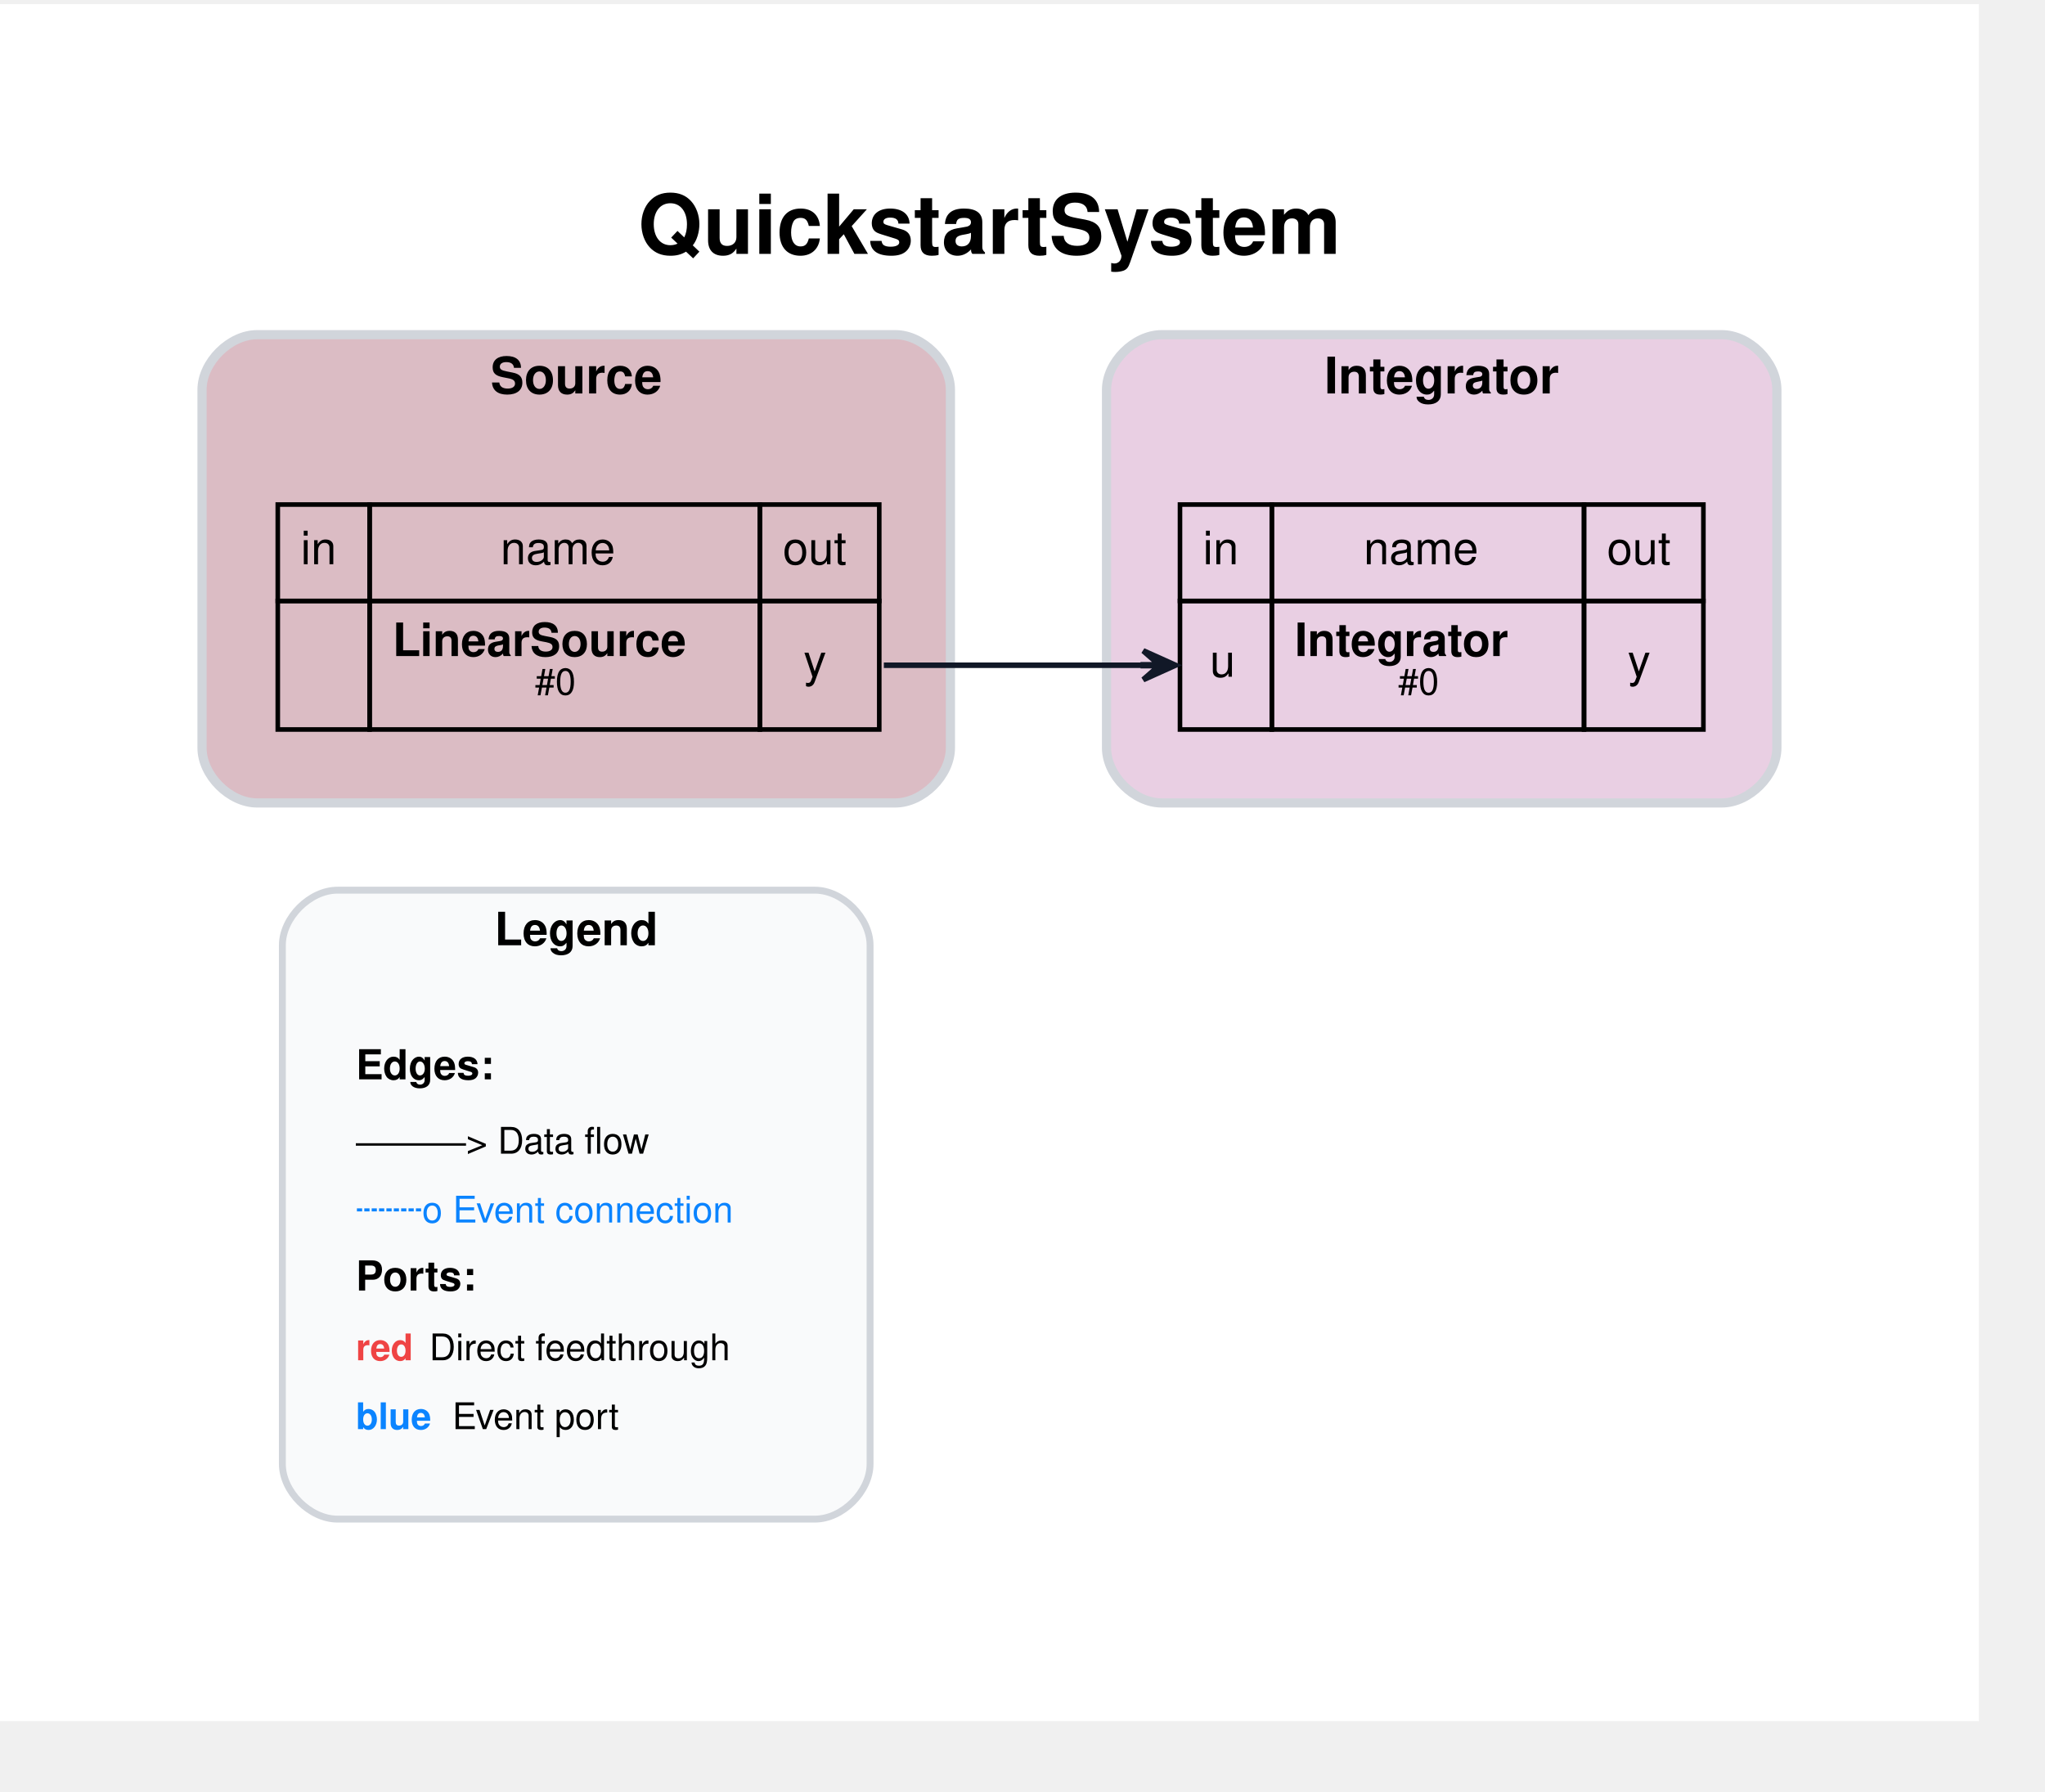
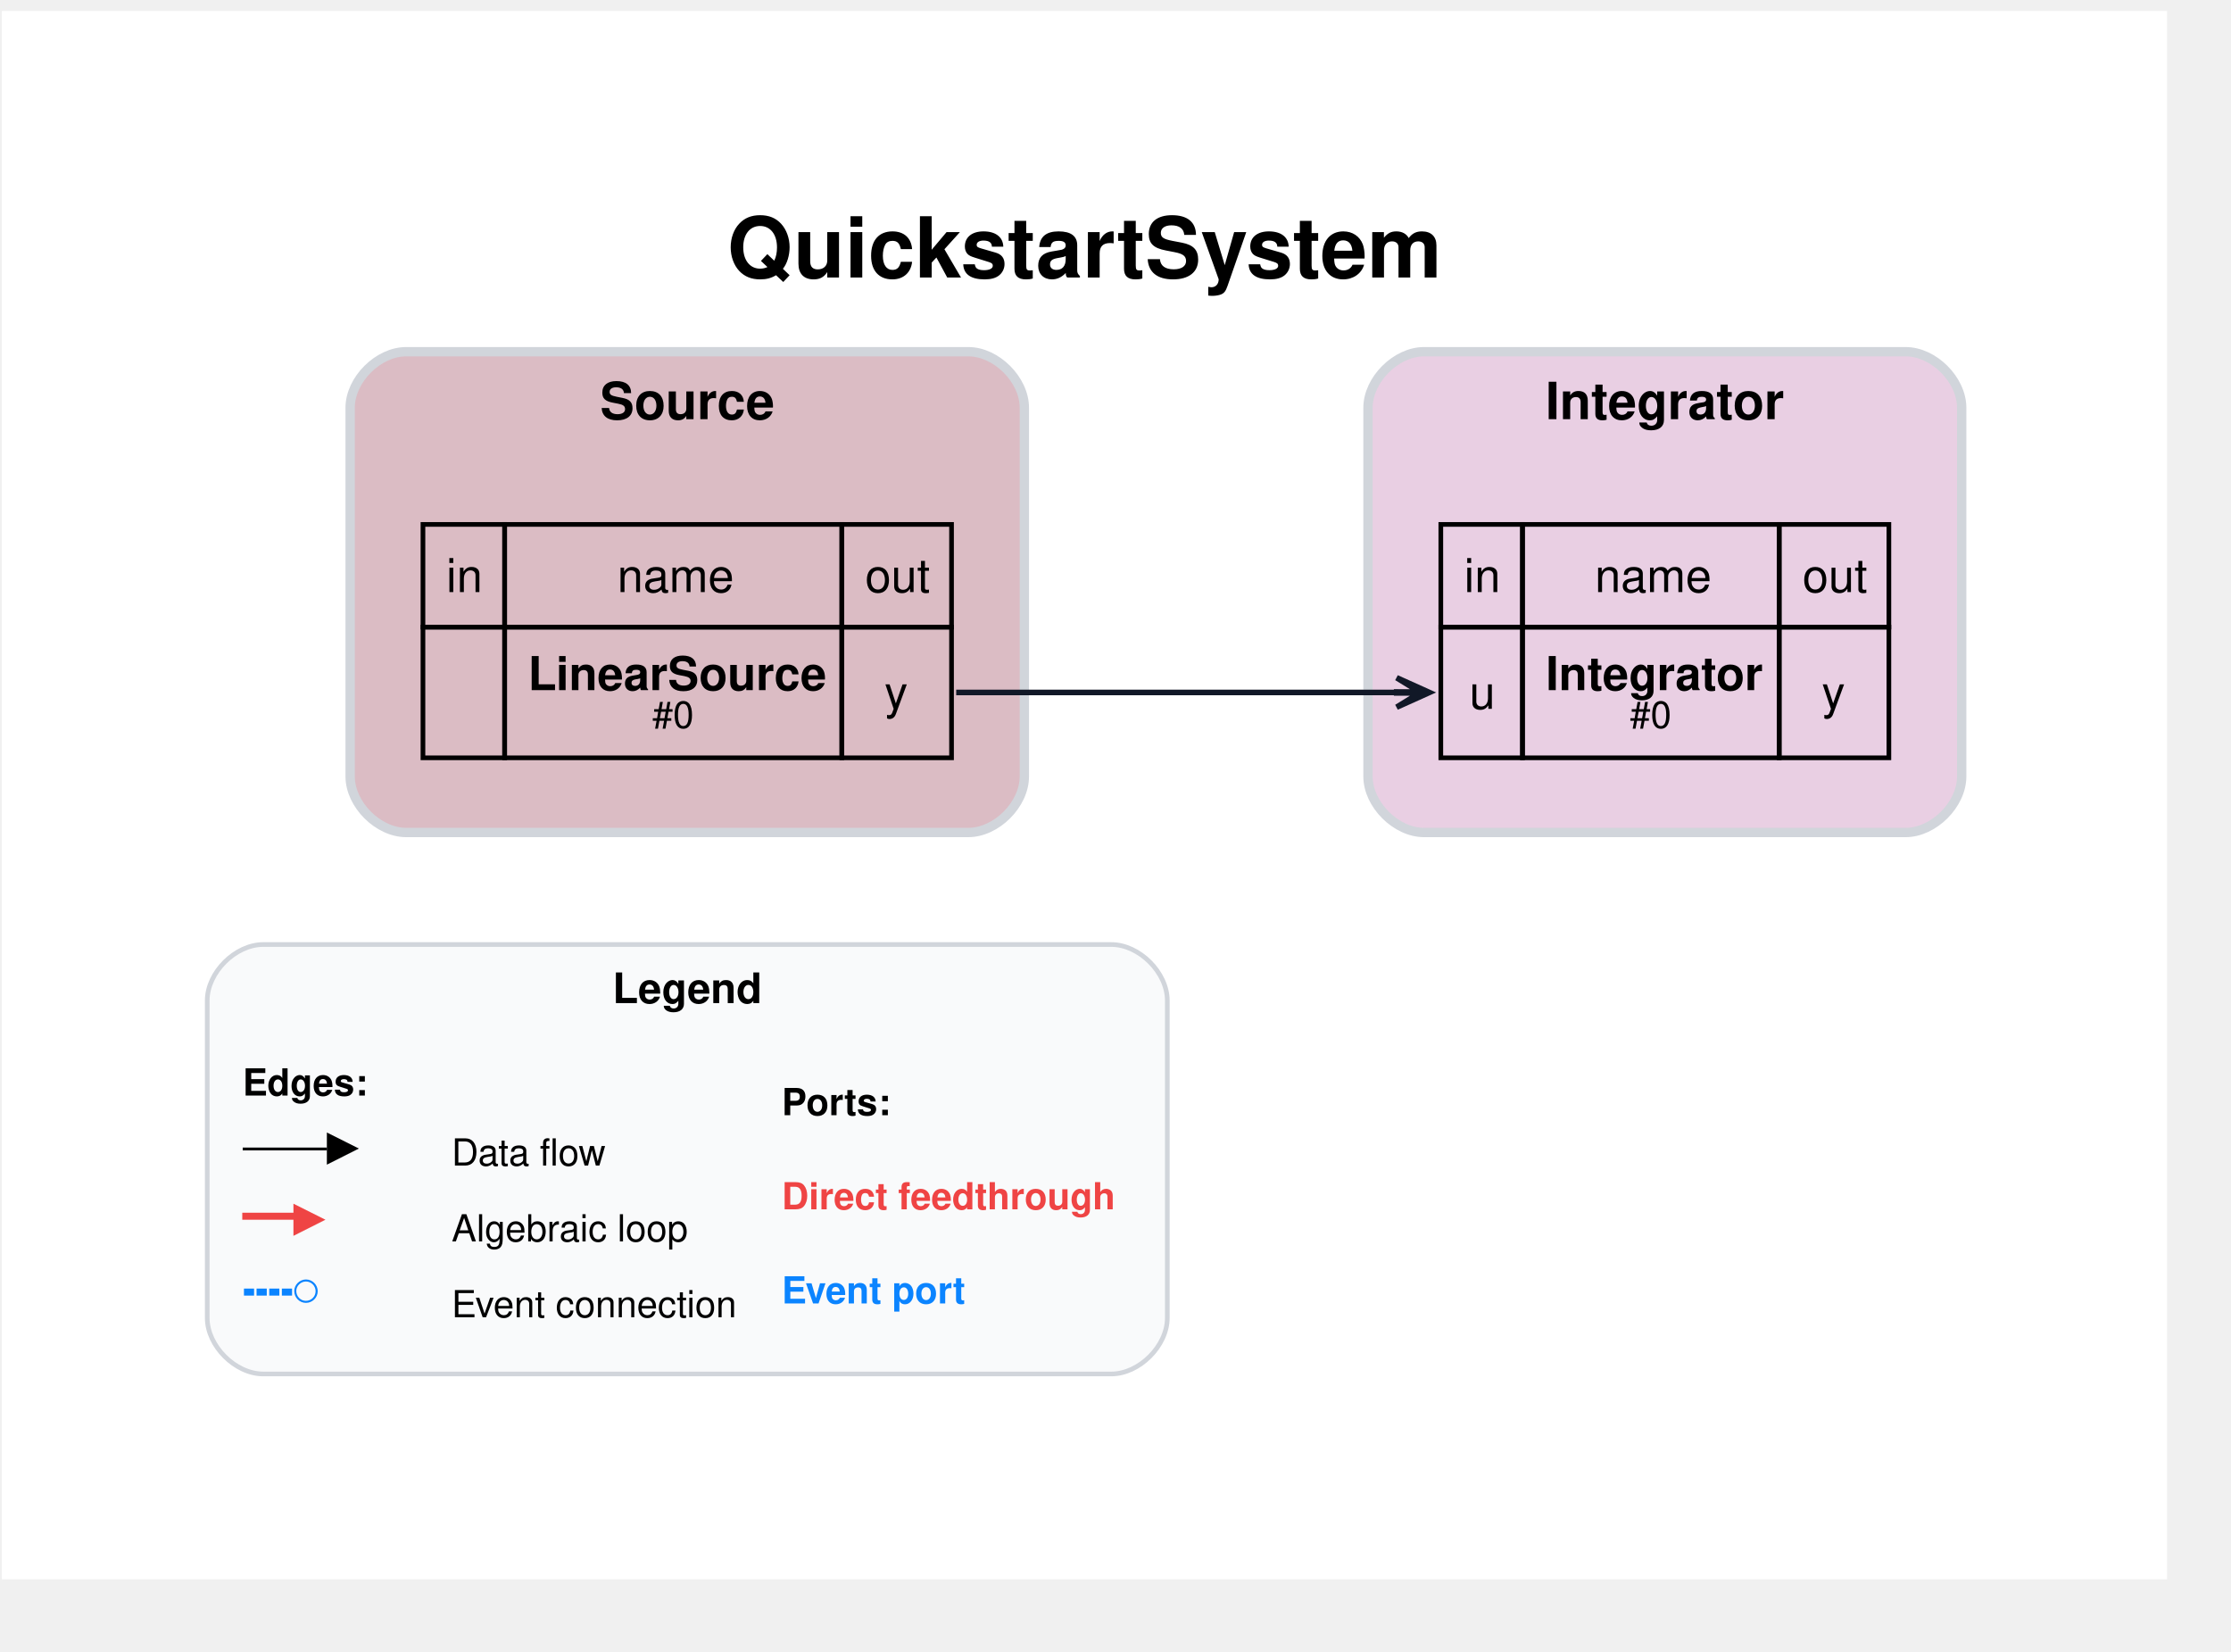
- <svg xmlns="http://www.w3.org/2000/svg" width="460pt" height="403pt" viewBox="14.40 14.40 445.40 388.40">
-   <g id="graph0" class="graph" transform="scale(1 1) rotate(0) translate(50.4 352.4)">
-     <polygon fill="white" stroke="transparent" points="-36,36 -36,-338 395,-338 395,36 -36,36" />
-     <text text-anchor="middle" x="179.5" y="-283.6" font-family="Helvetica,sans-Serif" font-weight="bold" font-size="18.00">QuickstartSystem</text>
+ <svg xmlns="http://www.w3.org/2000/svg" width="493pt" height="365pt" viewBox="14.00 14.00 478.00 350.00">
+   <g id="graph0" class="graph" transform="scale(1 1) rotate(0) translate(50.4 314.4)">
+     <polygon fill="white" stroke="none" points="-36,36 -36,-300 427.9,-300 427.9,36 -36,36" />
+     <text xml:space="preserve" text-anchor="middle" x="195.95" y="-242.9" font-family="Helvetica,sans-Serif" font-weight="bold" font-size="18.00">QuickstartSystem</text>
    <g id="clust1" class="cluster">
-       <path fill="#f9fafb" stroke="#d1d5db" stroke-width="1.5" d="M37.5,-8C37.5,-8 141.5,-8 141.5,-8 147.5,-8 153.5,-14 153.5,-20 153.5,-20 153.5,-133 153.5,-133 153.5,-139 147.5,-145 141.5,-145 141.5,-145 37.5,-145 37.5,-145 31.5,-145 25.5,-139 25.5,-133 25.5,-133 25.5,-20 25.5,-20 25.5,-14 31.5,-8 37.5,-8" />
-       <text text-anchor="middle" x="89.5" y="-133" font-family="Helvetica,sans-Serif" font-weight="bold" font-size="10.00">Legend</text>
+       <path fill="#f9fafb" stroke="#d1d5db" d="M20,-8C20,-8 201.7,-8 201.7,-8 207.7,-8 213.7,-14 213.7,-20 213.7,-20 213.7,-88 213.7,-88 213.7,-94 207.7,-100 201.7,-100 201.7,-100 20,-100 20,-100 14,-100 8,-94 8,-88 8,-88 8,-20 8,-20 8,-14 14,-8 20,-8" />
+       <text xml:space="preserve" text-anchor="middle" x="110.85" y="-87.45" font-family="Helvetica,sans-Serif" font-weight="bold" font-size="9.00">Legend</text>
    </g>
    <g id="clust2" class="cluster">
-       <path fill="#dbbcc4" stroke="#d1d5db" stroke-width="2" d="M20,-164C20,-164 159,-164 159,-164 165,-164 171,-170 171,-176 171,-176 171,-254 171,-254 171,-260 165,-266 159,-266 159,-266 20,-266 20,-266 14,-266 8,-260 8,-254 8,-254 8,-176 8,-176 8,-170 14,-164 20,-164" />
-       <text text-anchor="middle" x="89.5" y="-253.2" font-family="Helvetica,sans-Serif" font-weight="bold" font-size="11.00">Source</text>
+       <path fill="#dbbcc4" stroke="#d1d5db" stroke-width="2" d="M50.62,-124C50.62,-124 171.07,-124 171.07,-124 177.07,-124 183.07,-130 183.07,-136 183.07,-136 183.07,-215 183.07,-215 183.07,-221 177.07,-227 171.07,-227 171.07,-227 50.62,-227 50.62,-227 44.62,-227 38.62,-221 38.62,-215 38.62,-215 38.62,-136 38.62,-136 38.62,-130 44.62,-124 50.62,-124" />
+       <text xml:space="preserve" text-anchor="middle" x="110.85" y="-212.55" font-family="Helvetica,sans-Serif" font-weight="bold" font-size="11.00">Source</text>
    </g>
    <g id="clust3" class="cluster">
-       <path fill="#e9cfe3" stroke="#d1d5db" stroke-width="2" d="M217,-164C217,-164 339,-164 339,-164 345,-164 351,-170 351,-176 351,-176 351,-254 351,-254 351,-260 345,-266 339,-266 339,-266 217,-266 217,-266 211,-266 205,-260 205,-254 205,-254 205,-176 205,-176 205,-170 211,-164 217,-164" />
-       <text text-anchor="middle" x="278" y="-253.2" font-family="Helvetica,sans-Serif" font-weight="bold" font-size="11.00">Integrator</text>
+       <path fill="#e9cfe3" stroke="#d1d5db" stroke-width="2" d="M268.7,-124C268.7,-124 371.9,-124 371.9,-124 377.9,-124 383.9,-130 383.9,-136 383.9,-136 383.9,-215 383.9,-215 383.9,-221 377.9,-227 371.9,-227 371.9,-227 268.7,-227 268.7,-227 262.7,-227 256.7,-221 256.7,-215 256.7,-215 256.7,-136 256.7,-136 256.7,-130 262.7,-124 268.7,-124" />
+       <text xml:space="preserve" text-anchor="middle" x="320.3" y="-212.55" font-family="Helvetica,sans-Serif" font-weight="bold" font-size="11.00">Integrator</text>
    </g>
    <g id="node1" class="node">
-       <text text-anchor="start" x="41.5" y="-103.8" font-family="Helvetica,sans-Serif" font-weight="bold" font-size="9.00">Edges:</text>
-       <text text-anchor="start" x="41.5" y="-87.6" font-family="Helvetica,sans-Serif" font-size="8.00">───&gt; Data flow</text>
-       <text text-anchor="start" x="41.5" y="-72.6" font-family="Helvetica,sans-Serif" font-size="8.00" fill="#0b84ff">┄┄┄o Event connection</text>
-       <text text-anchor="start" x="41.5" y="-57.8" font-family="Helvetica,sans-Serif" font-weight="bold" font-size="9.00">Ports:</text>
-       <text text-anchor="start" x="41.5" y="-42.6" font-family="Helvetica,sans-Serif" font-weight="bold" font-size="8.00" fill="#ef4444">red</text>
-       <text text-anchor="start" x="57.5" y="-42.6" font-family="Helvetica,sans-Serif" font-size="8.00"> Direct feedthrough</text>
-       <text text-anchor="start" x="41.5" y="-27.6" font-family="Helvetica,sans-Serif" font-weight="bold" font-size="8.00" fill="#0b84ff">blue</text>
-       <text text-anchor="start" x="62.5" y="-27.6" font-family="Helvetica,sans-Serif" font-size="8.00"> Event port</text>
+       <text xml:space="preserve" text-anchor="start" x="15.6" y="-67.65" font-family="Helvetica,sans-Serif" font-weight="bold" font-size="8.00">Edges:</text>
+       <text xml:space="preserve" text-anchor="start" x="15.6" y="-53.95" font-family="Helvetica,sans-Serif" font-size="9.00">──▶</text>
+       <text xml:space="preserve" text-anchor="start" x="60.35" y="-52.65" font-family="Helvetica,sans-Serif" font-size="8.00">Data flow</text>
+       <text xml:space="preserve" text-anchor="start" x="15.6" y="-38.7" font-family="Helvetica,sans-Serif" font-weight="bold" font-size="9.00" fill="#ef4444">━━▶</text>
+       <text xml:space="preserve" text-anchor="start" x="60.35" y="-36.4" font-family="Helvetica,sans-Serif" font-size="8.00">Algebraic loop</text>
+       <text xml:space="preserve" text-anchor="start" x="15.6" y="-22.45" font-family="Helvetica,sans-Serif" font-weight="bold" font-size="9.00" fill="#0b84ff">╍╍○</text>
+       <text xml:space="preserve" text-anchor="start" x="60.35" y="-20.15" font-family="Helvetica,sans-Serif" font-size="8.00">Event connection</text>
+       <text xml:space="preserve" text-anchor="start" x="131.1" y="-63.44" font-family="Helvetica,sans-Serif" font-weight="bold" font-size="8.00">Ports:</text>
+       <text xml:space="preserve" text-anchor="start" x="131.1" y="-43.27" font-family="Helvetica,sans-Serif" font-weight="bold" font-size="8.00" fill="#ef4444">Direct feedthrough</text>
+       <text xml:space="preserve" text-anchor="start" x="131.1" y="-23.11" font-family="Helvetica,sans-Serif" font-weight="bold" font-size="8.00" fill="#0b84ff">Event port</text>
    </g>
    <g id="node2" class="node">
-       <polygon fill="none" stroke="black" points="24.5,-208 24.5,-229 44.5,-229 44.5,-208 24.5,-208" />
-       <text text-anchor="start" x="29.5" y="-216" font-family="Helvetica,sans-Serif" font-size="10.00">in</text>
-       <polygon fill="none" stroke="black" points="44.5,-208 44.5,-229 129.5,-229 129.5,-208 44.5,-208" />
-       <text text-anchor="start" x="73" y="-216" font-family="Helvetica,sans-Serif" font-size="10.00">name</text>
-       <polygon fill="none" stroke="black" points="129.5,-208 129.5,-229 155.5,-229 155.5,-208 129.5,-208" />
-       <text text-anchor="start" x="134.5" y="-216" font-family="Helvetica,sans-Serif" font-size="10.00">out</text>
-       <polygon fill="none" stroke="black" points="24.5,-180 24.5,-208 44.5,-208 44.5,-180 24.5,-180" />
-       <polygon fill="none" stroke="black" points="44.5,-180 44.5,-208 129.5,-208 129.5,-180 44.5,-180" />
-       <text text-anchor="start" x="49.5" y="-196" font-family="Helvetica,sans-Serif" font-weight="bold" font-size="10.00">LinearSource</text>
-       <text text-anchor="start" x="80.5" y="-187.6" font-family="Helvetica,sans-Serif" font-size="8.00">#0</text>
-       <polygon fill="none" stroke="black" points="129.5,-180 129.5,-208 155.5,-208 155.5,-180 129.5,-180" />
-       <text text-anchor="start" x="139" y="-191.5" font-family="Helvetica,sans-Serif" font-size="10.00">y</text>
+       <polygon fill="none" stroke="black" points="54.22,-168 54.22,-190 71.72,-190 71.72,-168 54.22,-168" />
+       <text xml:space="preserve" text-anchor="start" x="59.22" y="-175.5" font-family="Helvetica,sans-Serif" font-size="10.00">in</text>
+       <polygon fill="none" stroke="black" points="71.72,-168 71.72,-190 143.97,-190 143.97,-168 71.72,-168" />
+       <text xml:space="preserve" text-anchor="start" x="95.85" y="-175.5" font-family="Helvetica,sans-Serif" font-size="10.00">name</text>
+       <polygon fill="none" stroke="black" points="143.97,-168 143.97,-190 167.47,-190 167.47,-168 143.97,-168" />
+       <text xml:space="preserve" text-anchor="start" x="148.97" y="-175.5" font-family="Helvetica,sans-Serif" font-size="10.00">out</text>
+       <polygon fill="none" stroke="black" points="54.22,-140 54.22,-168 71.72,-168 71.72,-140 54.22,-140" />
+       <polygon fill="none" stroke="black" points="71.72,-140 71.72,-168 143.97,-168 143.97,-140 71.72,-140" />
+       <text xml:space="preserve" text-anchor="start" x="76.72" y="-154.5" font-family="Helvetica,sans-Serif" font-weight="bold" font-size="10.00">LinearSource</text>
+       <text xml:space="preserve" text-anchor="start" x="103.35" y="-146.4" font-family="Helvetica,sans-Serif" font-size="8.00">#0</text>
+       <polygon fill="none" stroke="black" points="143.97,-140 143.97,-168 167.47,-168 167.47,-140 143.97,-140" />
+       <text xml:space="preserve" text-anchor="start" x="153.1" y="-150.5" font-family="Helvetica,sans-Serif" font-size="10.00">y</text>
    </g>
    <g id="node3" class="node">
-       <polygon fill="none" stroke="black" points="221,-208 221,-229 241,-229 241,-208 221,-208" />
-       <text text-anchor="start" x="226" y="-216" font-family="Helvetica,sans-Serif" font-size="10.00">in</text>
-       <polygon fill="none" stroke="black" points="241,-208 241,-229 309,-229 309,-208 241,-208" />
-       <text text-anchor="start" x="261" y="-216" font-family="Helvetica,sans-Serif" font-size="10.00">name</text>
-       <polygon fill="none" stroke="black" points="309,-208 309,-229 335,-229 335,-208 309,-208" />
-       <text text-anchor="start" x="314" y="-216" font-family="Helvetica,sans-Serif" font-size="10.00">out</text>
-       <polygon fill="none" stroke="black" points="221,-180 221,-208 241,-208 241,-180 221,-180" />
-       <text text-anchor="start" x="227.5" y="-191.5" font-family="Helvetica,sans-Serif" font-size="10.00">u</text>
-       <polygon fill="none" stroke="black" points="241,-180 241,-208 309,-208 309,-180 241,-180" />
-       <text text-anchor="start" x="246" y="-196" font-family="Helvetica,sans-Serif" font-weight="bold" font-size="10.00">Integrator</text>
-       <text text-anchor="start" x="268.5" y="-187.6" font-family="Helvetica,sans-Serif" font-size="8.00">#0</text>
-       <polygon fill="none" stroke="black" points="309,-180 309,-208 335,-208 335,-180 309,-180" />
-       <text text-anchor="start" x="318.5" y="-191.5" font-family="Helvetica,sans-Serif" font-size="10.00">y</text>
+       <polygon fill="none" stroke="black" points="272.3,-168 272.3,-190 289.8,-190 289.8,-168 272.3,-168" />
+       <text xml:space="preserve" text-anchor="start" x="277.3" y="-175.5" font-family="Helvetica,sans-Serif" font-size="10.00">in</text>
+       <polygon fill="none" stroke="black" points="289.8,-168 289.8,-190 344.8,-190 344.8,-168 289.8,-168" />
+       <text xml:space="preserve" text-anchor="start" x="305.3" y="-175.5" font-family="Helvetica,sans-Serif" font-size="10.00">name</text>
+       <polygon fill="none" stroke="black" points="344.8,-168 344.8,-190 368.3,-190 368.3,-168 344.8,-168" />
+       <text xml:space="preserve" text-anchor="start" x="349.8" y="-175.5" font-family="Helvetica,sans-Serif" font-size="10.00">out</text>
+       <polygon fill="none" stroke="black" points="272.3,-140 272.3,-168 289.8,-168 289.8,-140 272.3,-140" />
+       <text xml:space="preserve" text-anchor="start" x="278.42" y="-150.5" font-family="Helvetica,sans-Serif" font-size="10.00">u</text>
+       <polygon fill="none" stroke="black" points="289.8,-140 289.8,-168 344.8,-168 344.8,-140 289.8,-140" />
+       <text xml:space="preserve" text-anchor="start" x="294.8" y="-154.5" font-family="Helvetica,sans-Serif" font-weight="bold" font-size="10.00">Integrator</text>
+       <text xml:space="preserve" text-anchor="start" x="312.8" y="-146.4" font-family="Helvetica,sans-Serif" font-size="8.00">#0</text>
+       <polygon fill="none" stroke="black" points="344.8,-140 344.8,-168 368.3,-168 368.3,-140 344.8,-140" />
+       <text xml:space="preserve" text-anchor="start" x="353.92" y="-150.5" font-family="Helvetica,sans-Serif" font-size="10.00">y</text>
    </g>
    <g id="edge1" class="edge">
-       <path fill="none" stroke="#111827" stroke-width="1.2" d="M156.5,-194C182.19,-194 190.34,-194 212.88,-194" />
-       <polygon fill="#111827" stroke="#111827" stroke-width="1.2" points="220,-194 213,-197.15 216.5,-194.1 213,-194.1 213,-194 213,-193.9 216.5,-193.9 213,-190.85 220,-194 220,-194" />
+       <path fill="none" stroke="#111827" stroke-width="1.2" d="M168.47,-154C211.32,-154 224.04,-154 263.12,-154" />
+       <polygon fill="#111827" stroke="#111827" stroke-width="1.2" points="269.84,-154 262.84,-157.15 267.8,-154.1 262.84,-154.1 262.84,-154 262.84,-153.9 267.8,-153.9 262.84,-150.85 269.84,-154" />
    </g>
  </g>
</svg>
